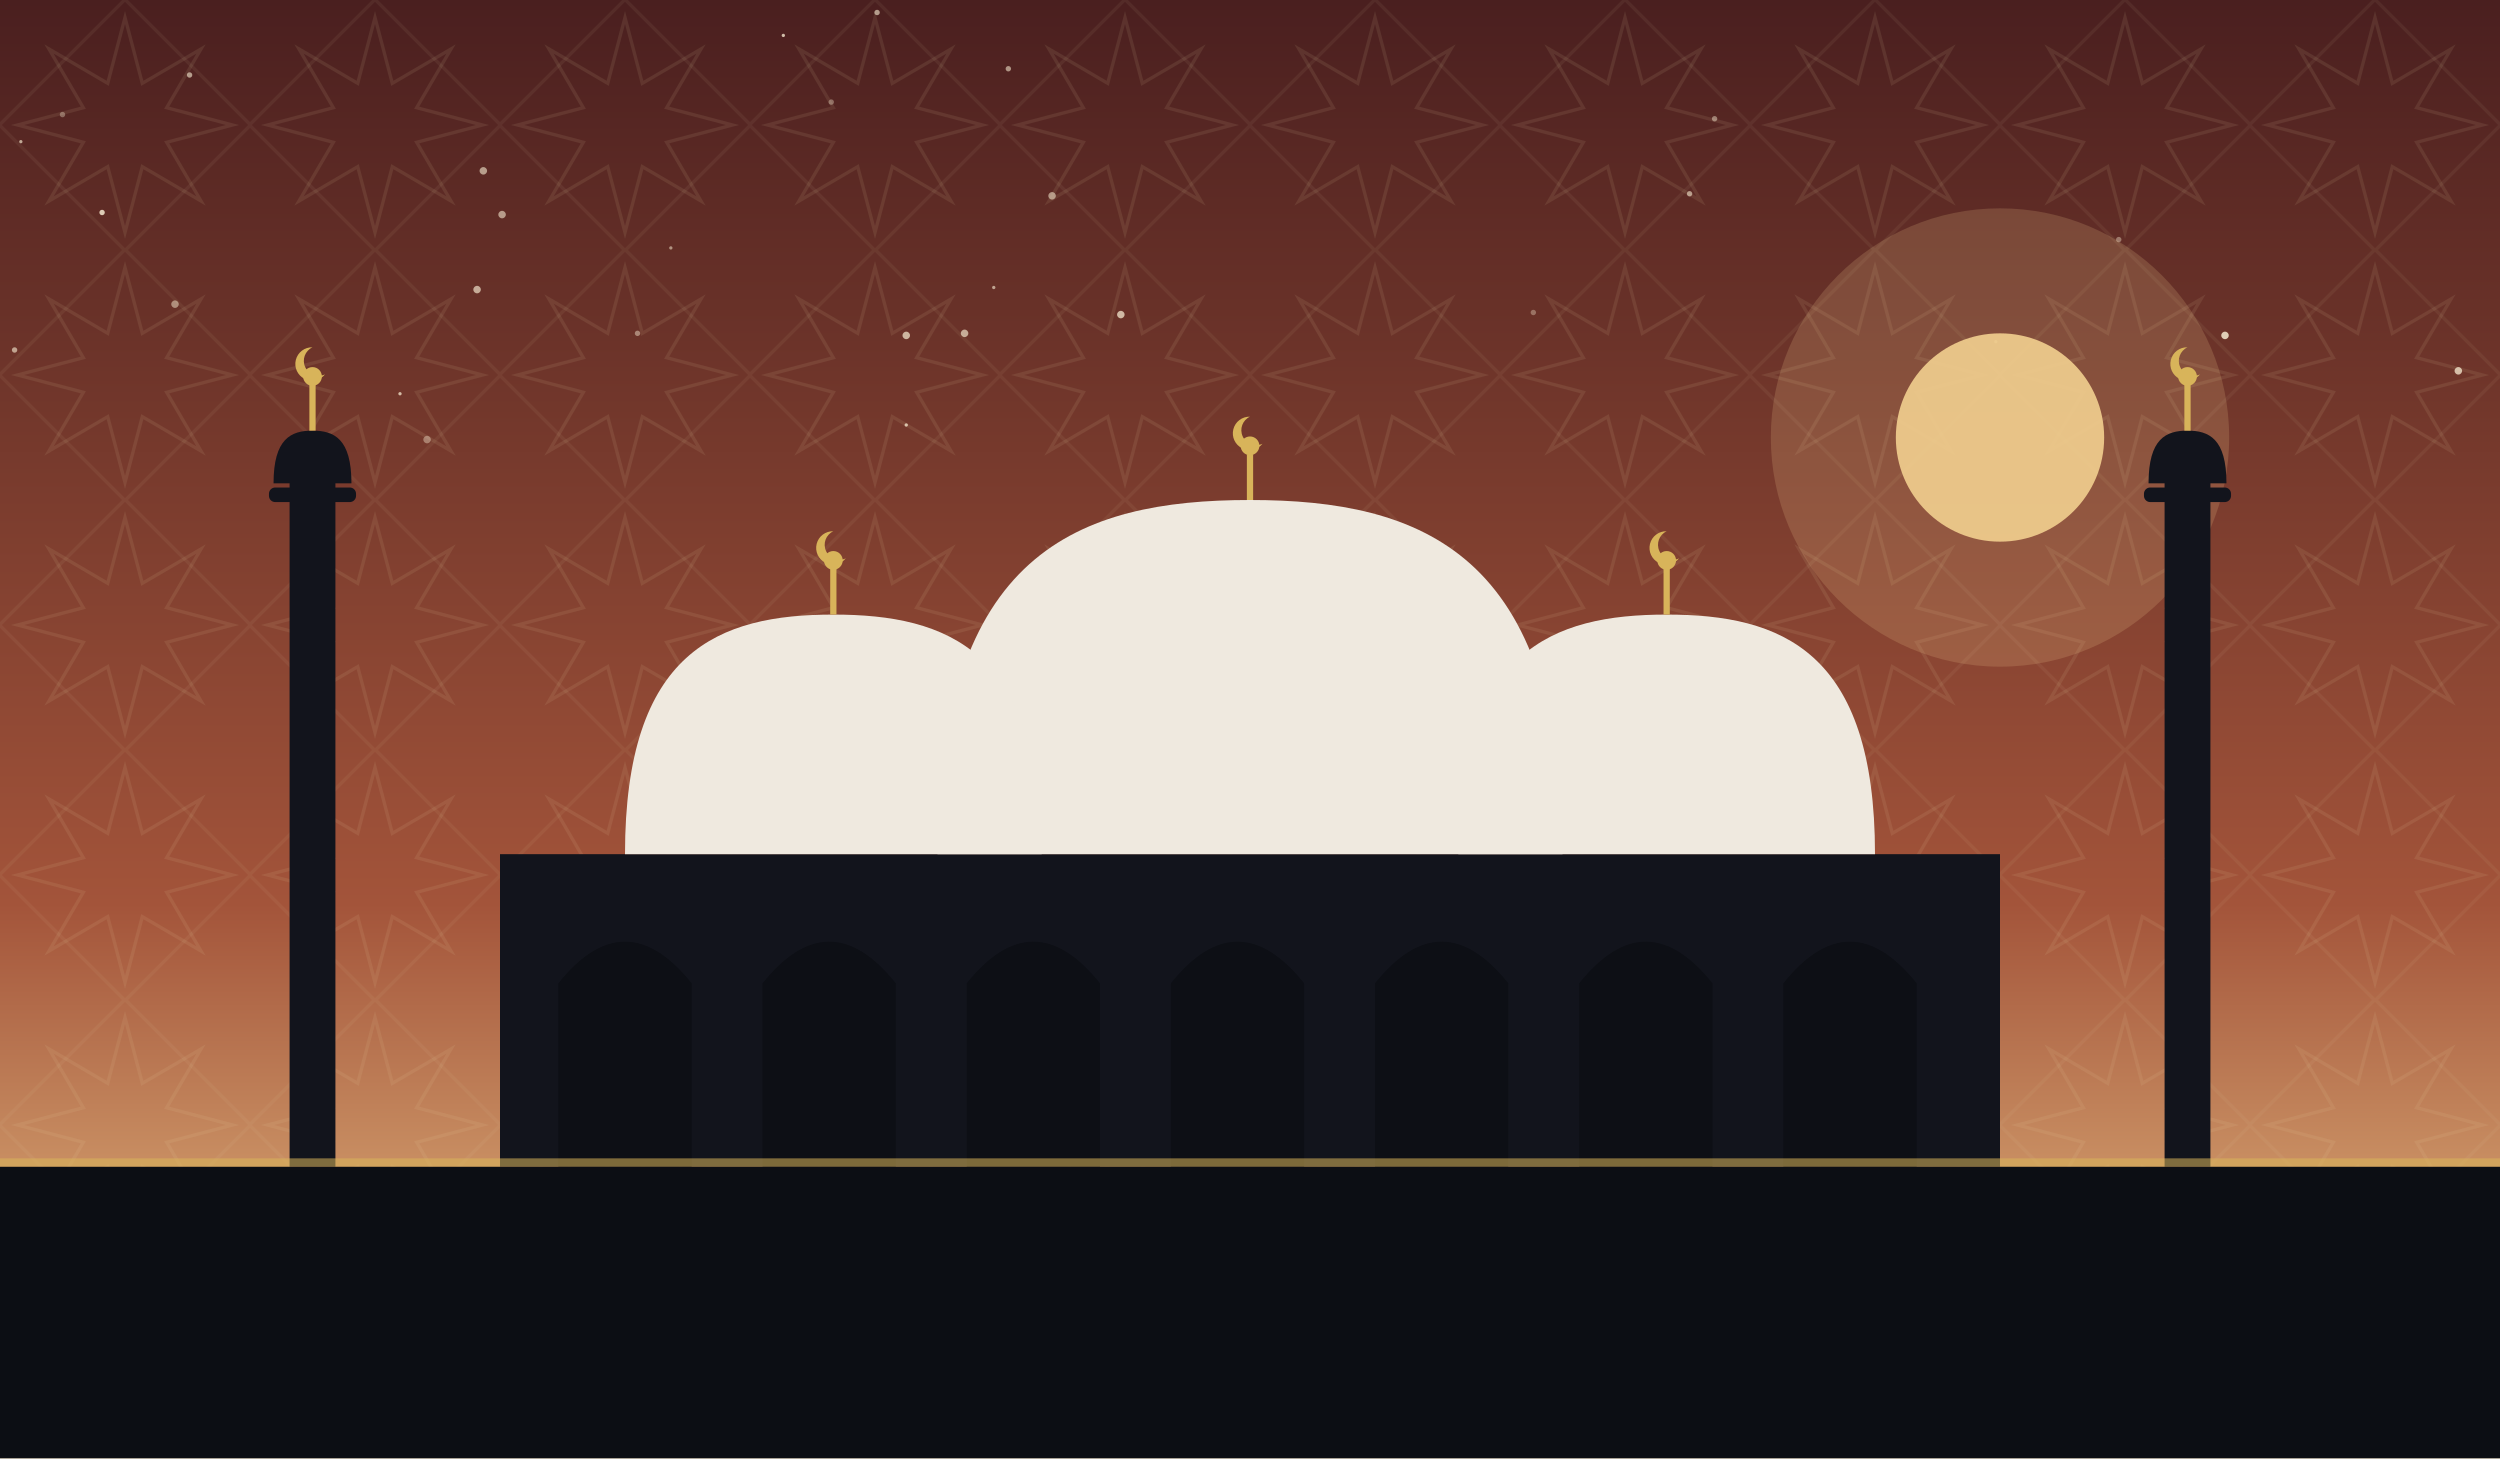
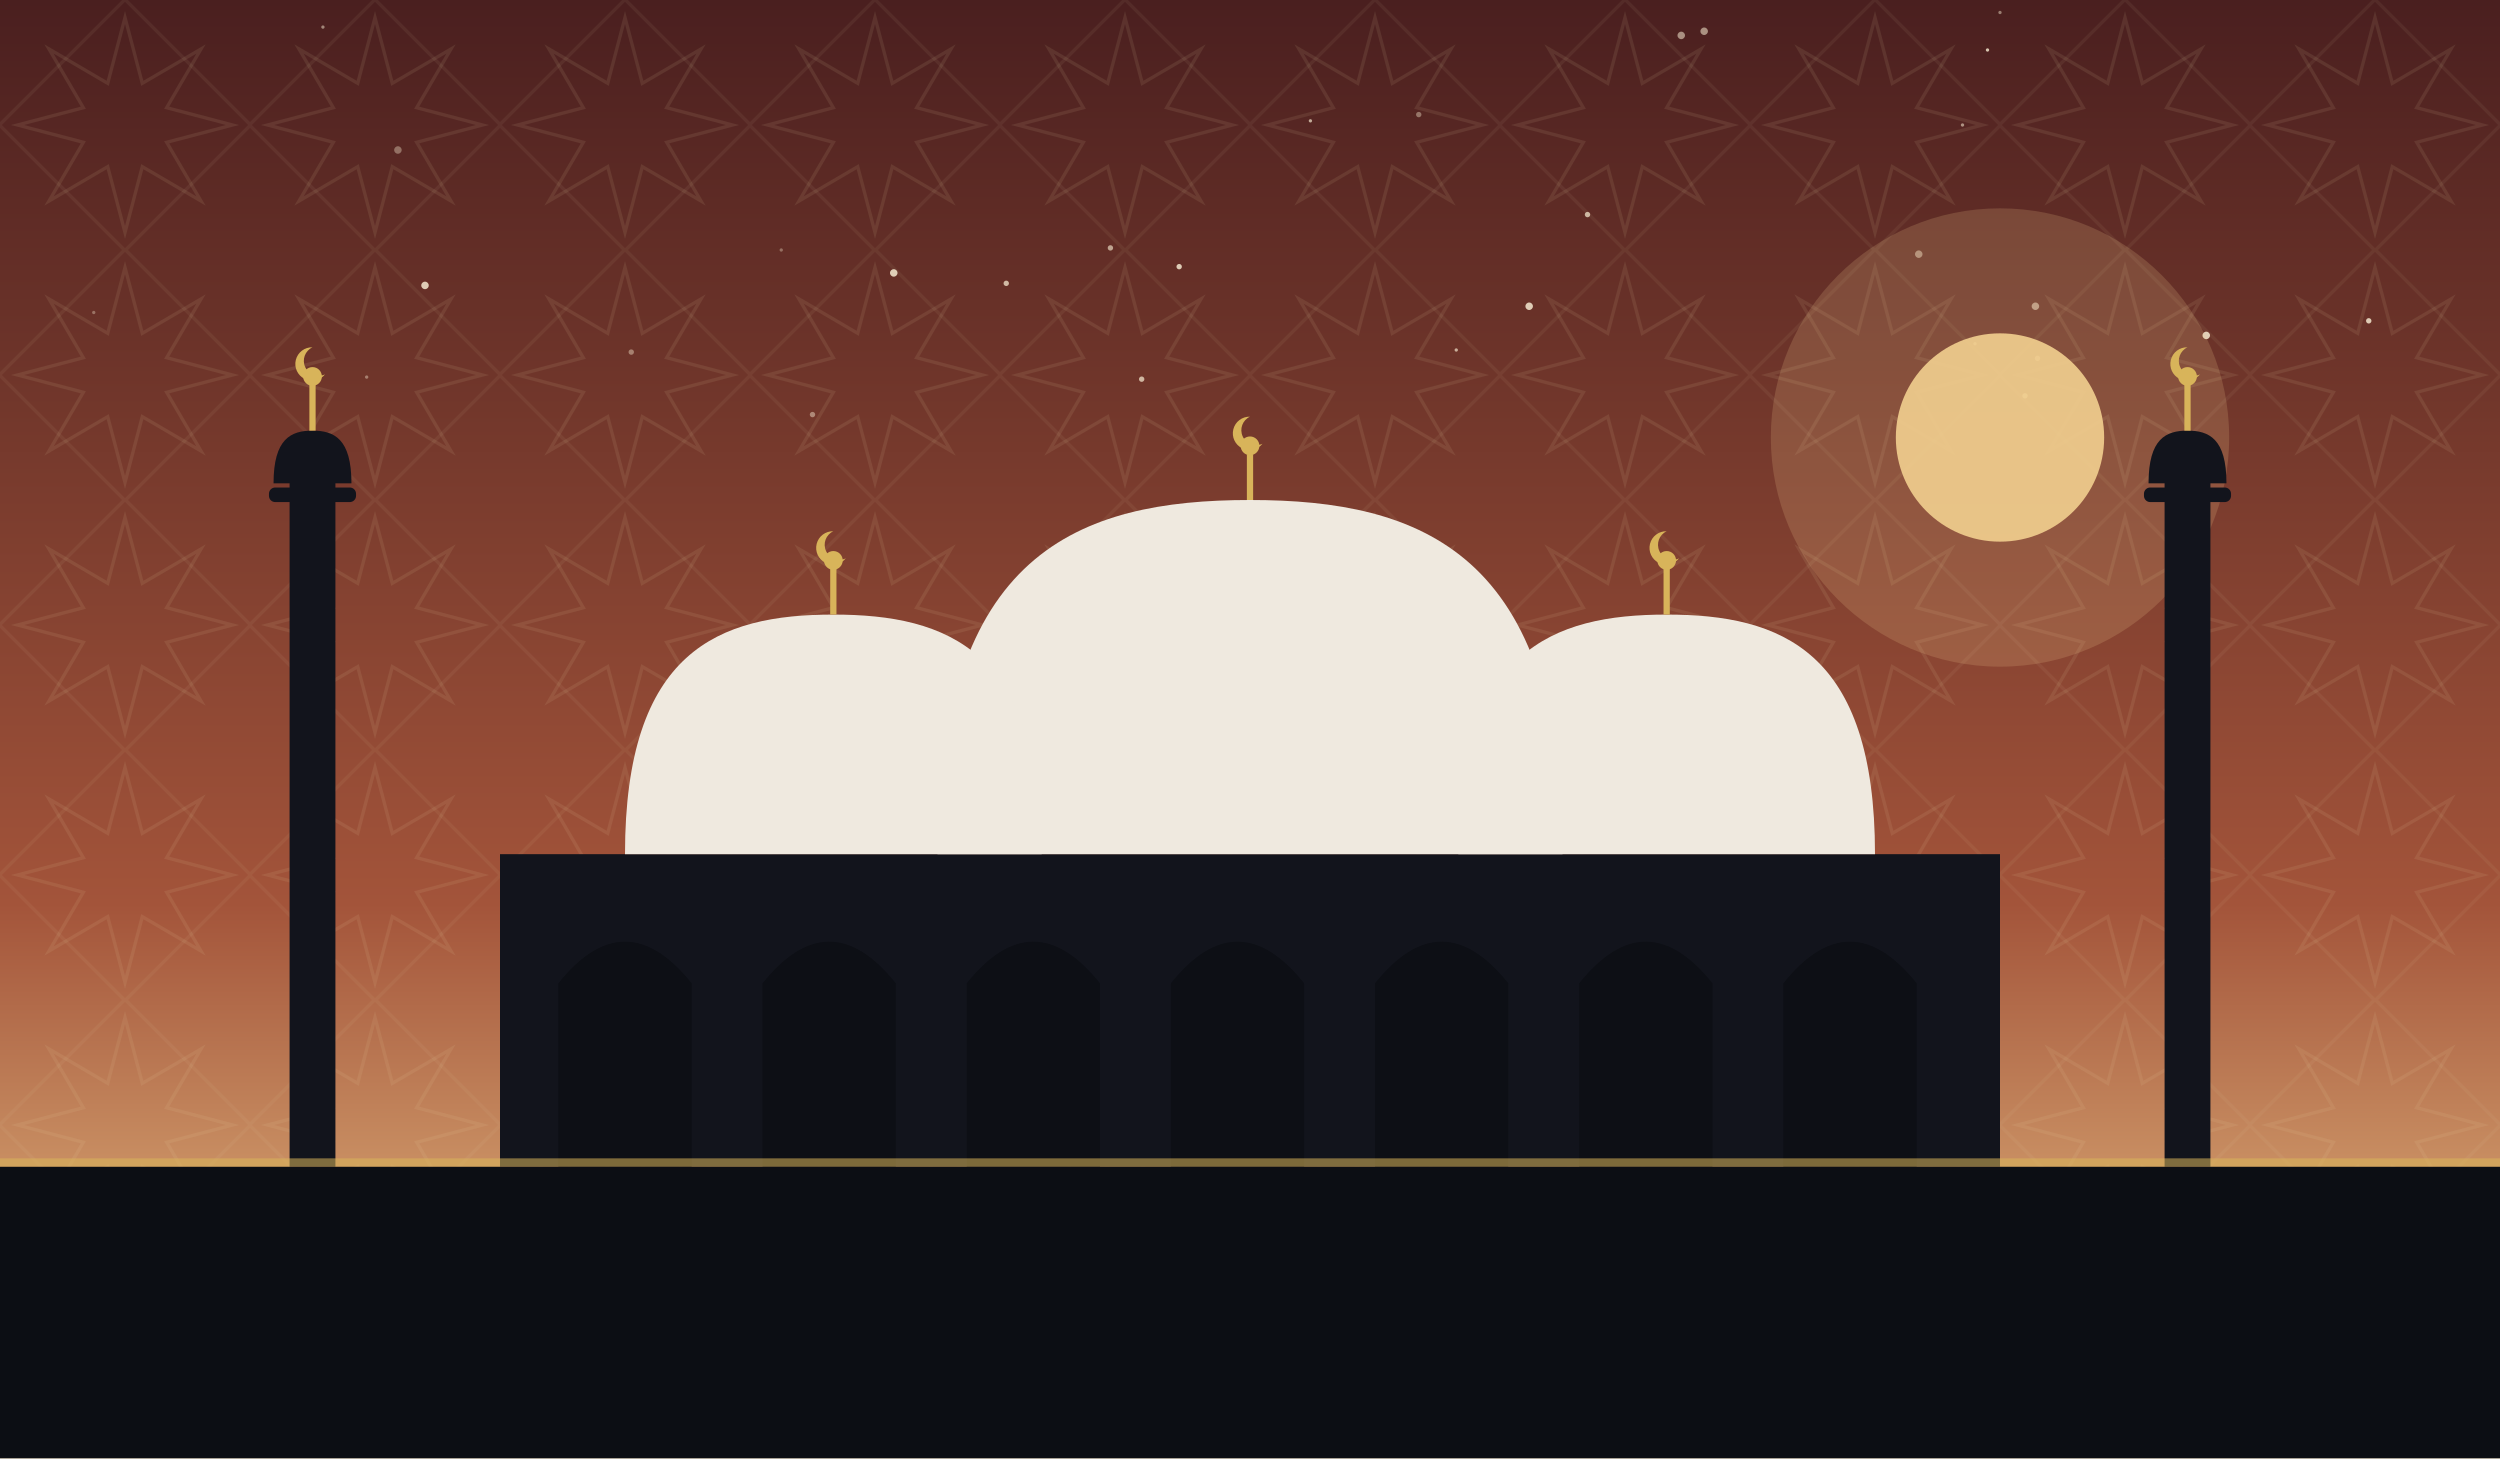
<svg xmlns="http://www.w3.org/2000/svg" viewBox="0 0 1200 700" role="img">
  <defs>
    <linearGradient id="sky" x1="0" y1="0" x2="0" y2="1">
      <stop offset="0" stop-color="#4a1f1f" />
      <stop offset="0.62" stop-color="#a3543a" />
      <stop offset="1" stop-color="#f2cf8f" />
    </linearGradient>
    <pattern id="g1" width="120" height="120" patternUnits="userSpaceOnUse">
      <polygon points="111.6,60.0 80.0,68.3 96.5,96.5 68.3,80.0 60.0,111.6 51.7,80.0 23.5,96.5 40.0,68.3 8.4,60.0 40.0,51.7 23.5,23.5 51.7,40.0 60.0,8.4 68.3,40.0 96.5,23.5 80.0,51.7" fill="none" stroke="#e8d9a8" stroke-width="1.6" opacity="0.1" />
      <rect x="17.4" y="17.4" width="85.2" height="85.2" fill="none" stroke="#e8d9a8" stroke-width="1.6" opacity="0.07" transform="rotate(45 60.0 60.0)" />
    </pattern>
  </defs>
  <rect width="1200" height="700" fill="url(#sky)" />
  <rect width="1200" height="700" fill="url(#g1)" />
-   <circle cx="399" cy="49" r="1.3" fill="#f7ecd2" opacity="0.36" />
-   <circle cx="505" cy="94" r="1.8" fill="#f7ecd2" opacity="0.55" />
-   <circle cx="1180" cy="178" r="1.8" fill="#f7ecd2" opacity="0.75" />
-   <circle cx="192" cy="189" r="0.8" fill="#f7ecd2" opacity="0.73" />
-   <circle cx="205" cy="211" r="1.8" fill="#f7ecd2" opacity="0.40" />
-   <circle cx="91" cy="36" r="1.3" fill="#f7ecd2" opacity="0.61" />
-   <circle cx="306" cy="160" r="1.3" fill="#f7ecd2" opacity="0.45" />
-   <circle cx="538" cy="151" r="1.8" fill="#f7ecd2" opacity="0.73" />
-   <circle cx="811" cy="93" r="1.3" fill="#f7ecd2" opacity="0.58" />
-   <circle cx="477" cy="138" r="0.8" fill="#f7ecd2" opacity="0.61" />
-   <circle cx="232" cy="82" r="1.8" fill="#f7ecd2" opacity="0.59" />
-   <circle cx="484" cy="33" r="1.3" fill="#f7ecd2" opacity="0.57" />
-   <circle cx="1017" cy="115" r="1.3" fill="#f7ecd2" opacity="0.40" />
-   <circle cx="463" cy="160" r="1.8" fill="#f7ecd2" opacity="0.65" />
-   <circle cx="958" cy="164" r="0.8" fill="#f7ecd2" opacity="0.47" />
-   <circle cx="30" cy="55" r="1.3" fill="#f7ecd2" opacity="0.35" />
-   <circle cx="823" cy="57" r="1.3" fill="#f7ecd2" opacity="0.46" />
-   <circle cx="49" cy="102" r="1.3" fill="#f7ecd2" opacity="0.83" />
-   <circle cx="84" cy="146" r="1.8" fill="#f7ecd2" opacity="0.49" />
-   <circle cx="376" cy="17" r="0.8" fill="#f7ecd2" opacity="0.77" />
-   <circle cx="229" cy="139" r="1.8" fill="#f7ecd2" opacity="0.66" />
-   <circle cx="435" cy="204" r="0.8" fill="#f7ecd2" opacity="0.75" />
-   <circle cx="10" cy="68" r="0.8" fill="#f7ecd2" opacity="0.65" />
-   <circle cx="322" cy="119" r="0.8" fill="#f7ecd2" opacity="0.53" />
-   <circle cx="435" cy="161" r="1.8" fill="#f7ecd2" opacity="0.70" />
-   <circle cx="421" cy="6" r="1.3" fill="#f7ecd2" opacity="0.61" />
-   <circle cx="736" cy="150" r="1.3" fill="#f7ecd2" opacity="0.35" />
-   <circle cx="1068" cy="161" r="1.8" fill="#f7ecd2" opacity="0.83" />
-   <circle cx="241" cy="103" r="1.8" fill="#f7ecd2" opacity="0.58" />
-   <circle cx="7" cy="168" r="1.3" fill="#f7ecd2" opacity="0.61" />
+   <circle cx="977" cy="147" r="1.8" fill="#f7ecd2" opacity="0.54" />
+   <circle cx="699" cy="168" r="0.8" fill="#f7ecd2" opacity="0.67" />
+   <circle cx="942" cy="60" r="0.8" fill="#f7ecd2" opacity="0.55" />
+   <circle cx="818" cy="15" r="1.8" fill="#f7ecd2" opacity="0.55" />
+   <circle cx="303" cy="169" r="1.3" fill="#f7ecd2" opacity="0.42" />
+   <circle cx="45" cy="150" r="0.8" fill="#f7ecd2" opacity="0.35" />
+   <circle cx="548" cy="182" r="1.3" fill="#f7ecd2" opacity="0.71" />
+   <circle cx="204" cy="137" r="1.8" fill="#f7ecd2" opacity="0.83" />
+   <circle cx="429" cy="131" r="1.8" fill="#f7ecd2" opacity="0.84" />
+   <circle cx="191" cy="72" r="1.8" fill="#f7ecd2" opacity="0.37" />
+   <circle cx="954" cy="24" r="0.8" fill="#f7ecd2" opacity="0.81" />
+   <circle cx="390" cy="199" r="1.3" fill="#f7ecd2" opacity="0.45" />
+   <circle cx="155" cy="13" r="0.8" fill="#f7ecd2" opacity="0.50" />
+   <circle cx="1137" cy="154" r="1.3" fill="#f7ecd2" opacity="0.83" />
+   <circle cx="960" cy="6" r="0.8" fill="#f7ecd2" opacity="0.45" />
+   <circle cx="176" cy="181" r="0.8" fill="#f7ecd2" opacity="0.41" />
+   <circle cx="681" cy="55" r="1.3" fill="#f7ecd2" opacity="0.40" />
+   <circle cx="483" cy="136" r="1.3" fill="#f7ecd2" opacity="0.73" />
+   <circle cx="566" cy="128" r="1.3" fill="#f7ecd2" opacity="0.83" />
+   <circle cx="762" cy="103" r="1.3" fill="#f7ecd2" opacity="0.71" />
+   <circle cx="807" cy="17" r="1.8" fill="#f7ecd2" opacity="0.54" />
+   <circle cx="629" cy="58" r="0.8" fill="#f7ecd2" opacity="0.67" />
+   <circle cx="972" cy="190" r="1.3" fill="#f7ecd2" opacity="0.65" />
+   <circle cx="948" cy="165" r="0.8" fill="#f7ecd2" opacity="0.55" />
+   <circle cx="533" cy="119" r="1.3" fill="#f7ecd2" opacity="0.62" />
+   <circle cx="375" cy="120" r="0.8" fill="#f7ecd2" opacity="0.35" />
+   <circle cx="978" cy="172" r="1.3" fill="#f7ecd2" opacity="0.51" />
+   <circle cx="734" cy="147" r="1.8" fill="#f7ecd2" opacity="0.83" />
+   <circle cx="1059" cy="161" r="1.8" fill="#f7ecd2" opacity="0.84" />
+   <circle cx="921" cy="122" r="1.8" fill="#f7ecd2" opacity="0.47" />
  <circle cx="960" cy="210" r="110" fill="#f2cf8f" opacity="0.18" />
  <circle cx="960" cy="210" r="50" fill="#f2cf8f" opacity="0.9" />
  <rect x="240" y="410" width="720" height="150" fill="#12141c" />
  <path d="M 268 560 L 268 472 Q 300 432 332 472 L 332 560 Z" fill="#0c0e14" opacity="0.9" />
  <path d="M 366 560 L 366 472 Q 398 432 430 472 L 430 560 Z" fill="#0c0e14" opacity="0.9" />
  <path d="M 464 560 L 464 472 Q 496 432 528 472 L 528 560 Z" fill="#0c0e14" opacity="0.9" />
  <path d="M 562 560 L 562 472 Q 594 432 626 472 L 626 560 Z" fill="#0c0e14" opacity="0.9" />
  <path d="M 660 560 L 660 472 Q 692 432 724 472 L 724 560 Z" fill="#0c0e14" opacity="0.9" />
  <path d="M 758 560 L 758 472 Q 790 432 822 472 L 822 560 Z" fill="#0c0e14" opacity="0.9" />
  <path d="M 856 560 L 856 472 Q 888 432 920 472 L 920 560 Z" fill="#0c0e14" opacity="0.9" />
  <path d="M 450 410 C 450 265.5, 517.5 240, 600 240 C 682.5 240, 750 265.5, 750 410 Z" fill="#efe9df" />
  <line x1="600" y1="240" x2="600" y2="218" stroke="#d8b45a" stroke-width="3" />
  <circle cx="600" cy="214" r="4.5" fill="#d8b45a" />
  <path d="M 600 200 a 8 8 0 1 0 6 13 a 6.4 6.4 0 1 1 -6 -13 Z" fill="#d8b45a" />
  <path d="M 300 410 C 300 312.25, 345.0 295, 400 295 C 455.0 295, 500 312.25, 500 410 Z" fill="#efe9df" />
  <line x1="400" y1="295" x2="400" y2="273" stroke="#d8b45a" stroke-width="3" />
  <circle cx="400" cy="269" r="4.5" fill="#d8b45a" />
  <path d="M 400 255 a 8 8 0 1 0 6 13 a 6.4 6.4 0 1 1 -6 -13 Z" fill="#d8b45a" />
  <path d="M 700 410 C 700 312.25, 745.0 295, 800 295 C 855.0 295, 900 312.25, 900 410 Z" fill="#efe9df" />
  <line x1="800" y1="295" x2="800" y2="273" stroke="#d8b45a" stroke-width="3" />
  <circle cx="800" cy="269" r="4.5" fill="#d8b45a" />
  <path d="M 800 255 a 8 8 0 1 0 6 13 a 6.4 6.4 0 1 1 -6 -13 Z" fill="#d8b45a" />
  <rect x="139.0" y="230" width="22" height="330" fill="#12141c" />
  <rect x="129.1" y="234" width="41.8" height="7" rx="3" fill="#12141c" />
  <path d="M 131.3 232 C 131.3 210.495, 139.715 206.7, 150 206.7 C 160.285 206.7, 168.7 210.495, 168.7 232 Z" fill="#12141c" />
  <line x1="150" y1="206.7" x2="150" y2="184.7" stroke="#d8b45a" stroke-width="3" />
  <circle cx="150" cy="180.7" r="4.5" fill="#d8b45a" />
  <path d="M 150 166.7 a 8 8 0 1 0 6 13 a 6.4 6.4 0 1 1 -6 -13 Z" fill="#d8b45a" />
  <rect x="1039.0" y="230" width="22" height="330" fill="#12141c" />
  <rect x="1029.1" y="234" width="41.8" height="7" rx="3" fill="#12141c" />
  <path d="M 1031.3 232 C 1031.3 210.495, 1039.715 206.7, 1050 206.7 C 1060.285 206.7, 1068.7 210.495, 1068.7 232 Z" fill="#12141c" />
  <line x1="1050" y1="206.7" x2="1050" y2="184.7" stroke="#d8b45a" stroke-width="3" />
  <circle cx="1050" cy="180.7" r="4.5" fill="#d8b45a" />
  <path d="M 1050 166.7 a 8 8 0 1 0 6 13 a 6.4 6.4 0 1 1 -6 -13 Z" fill="#d8b45a" />
  <rect x="0" y="560" width="1200" height="140" fill="#0c0e14" />
  <rect x="0" y="556" width="1200" height="4" fill="#d8b45a" opacity="0.55" />
</svg>
